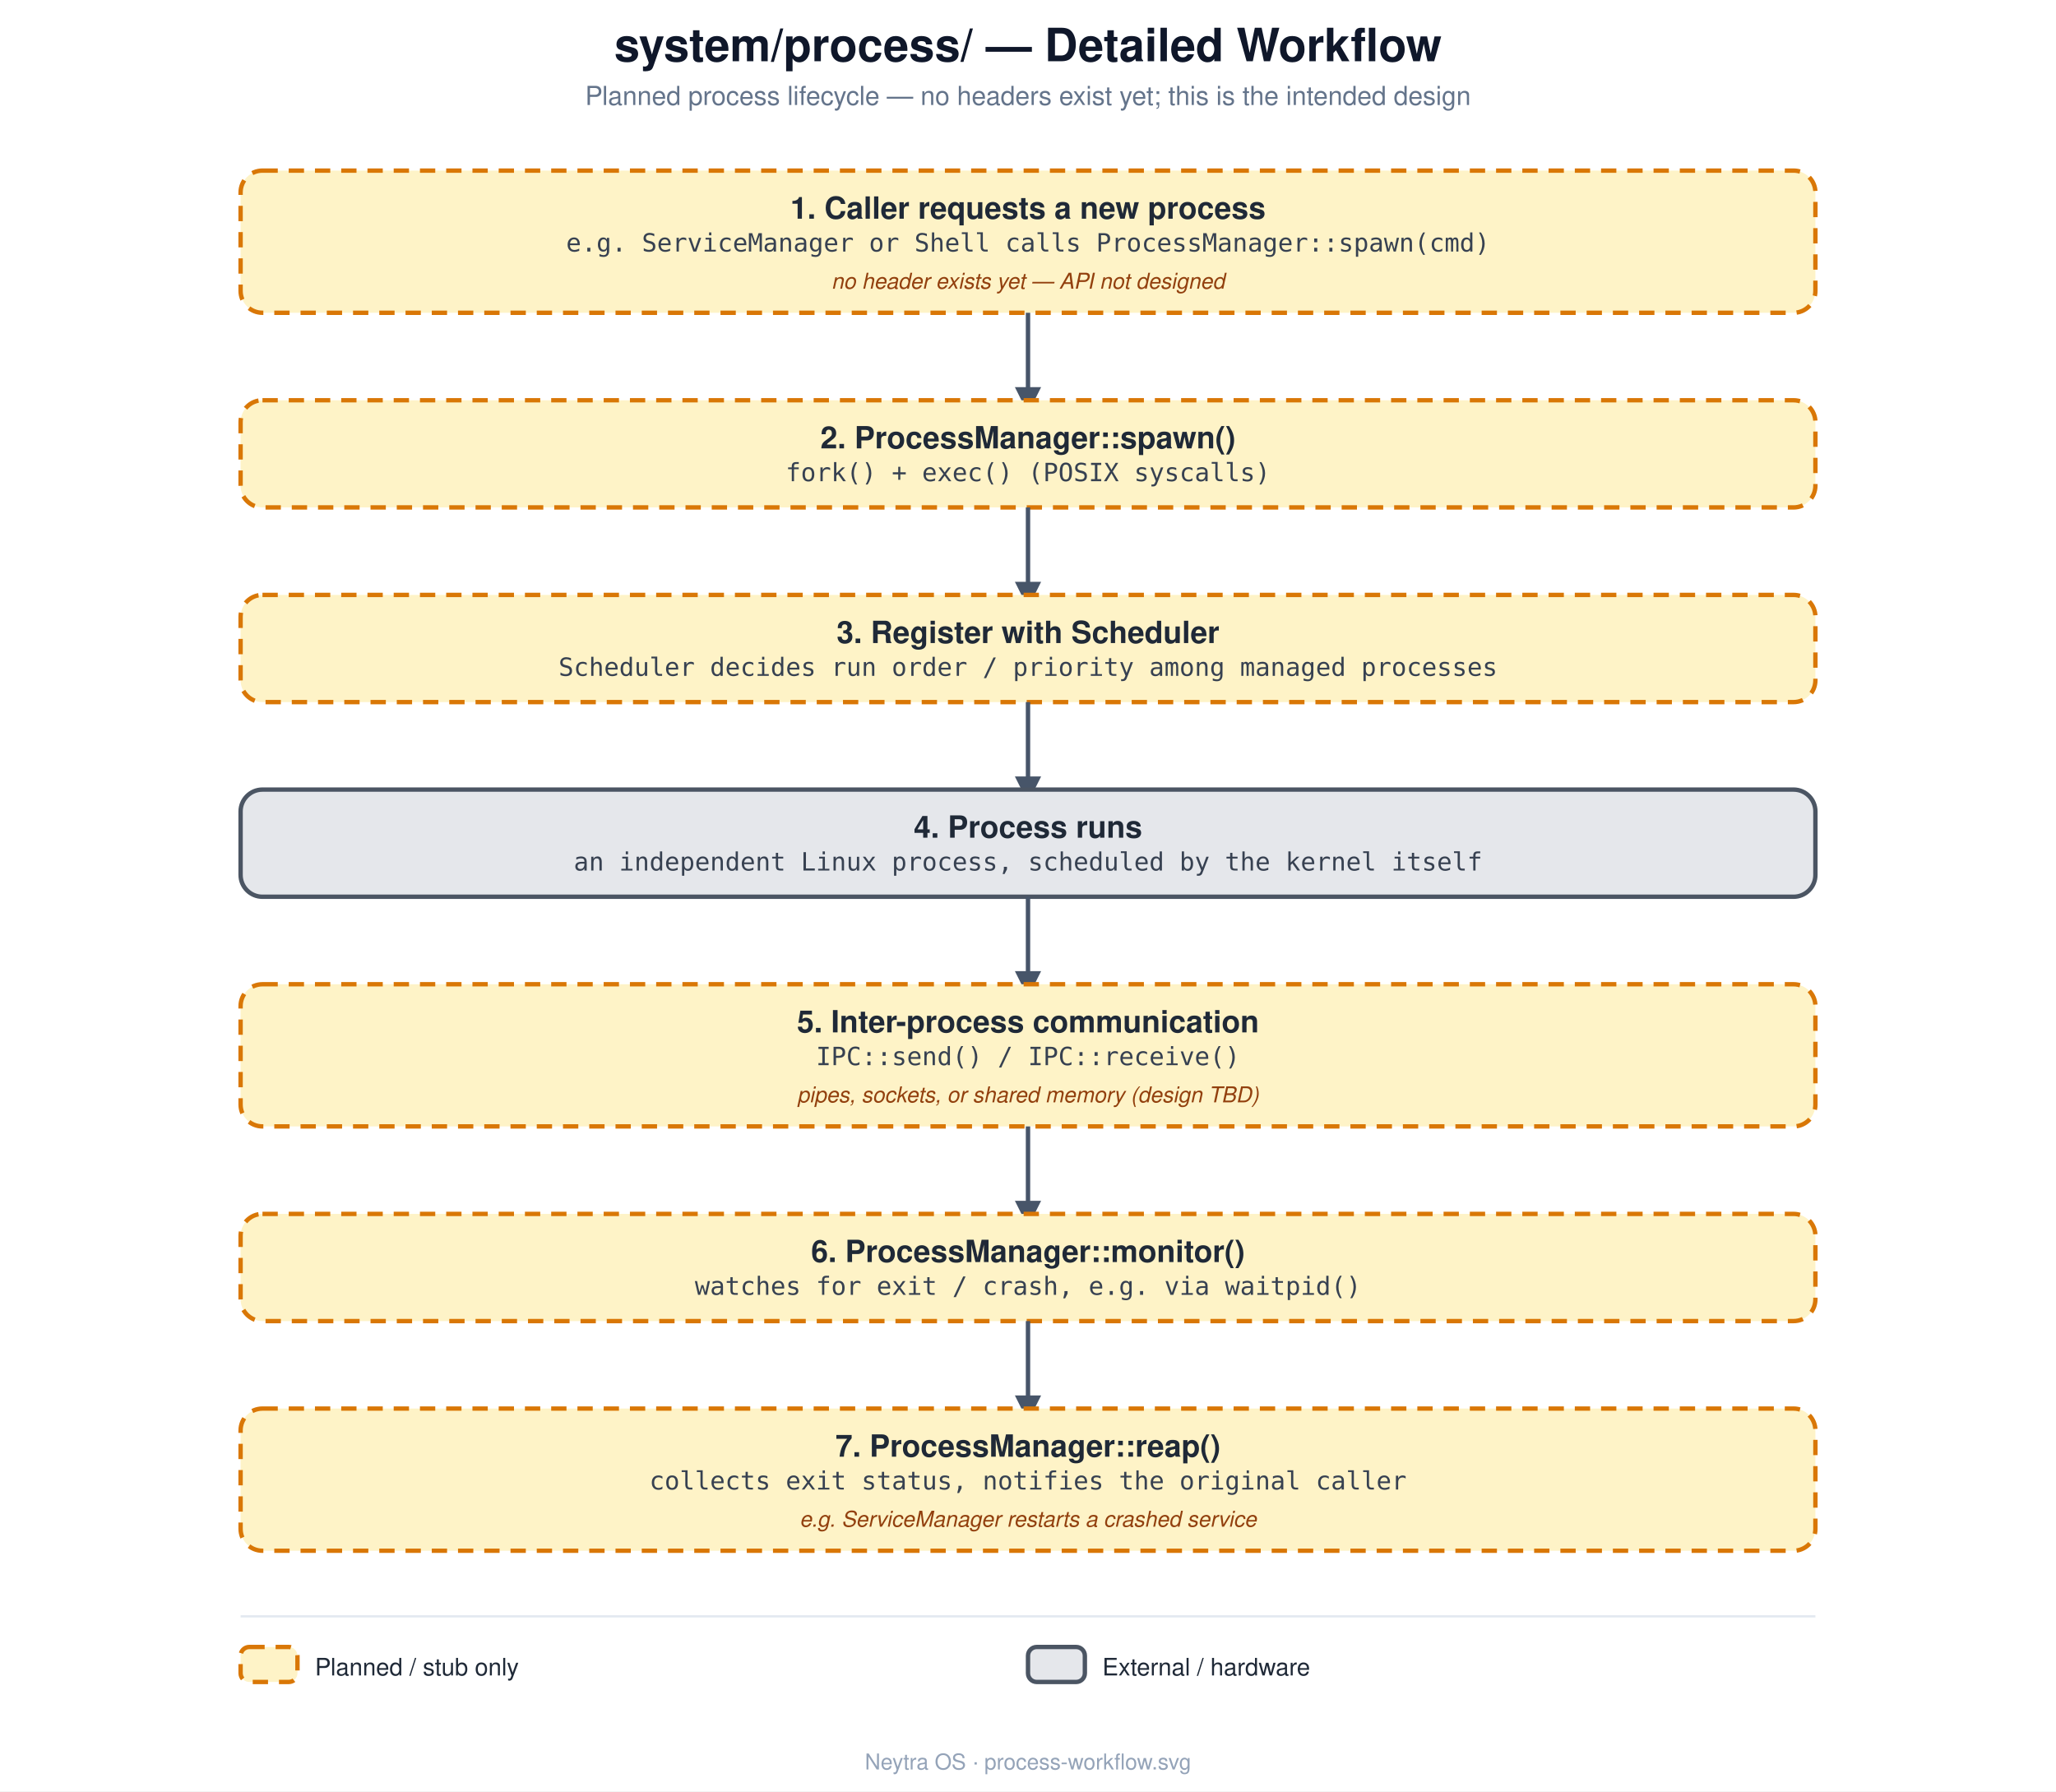
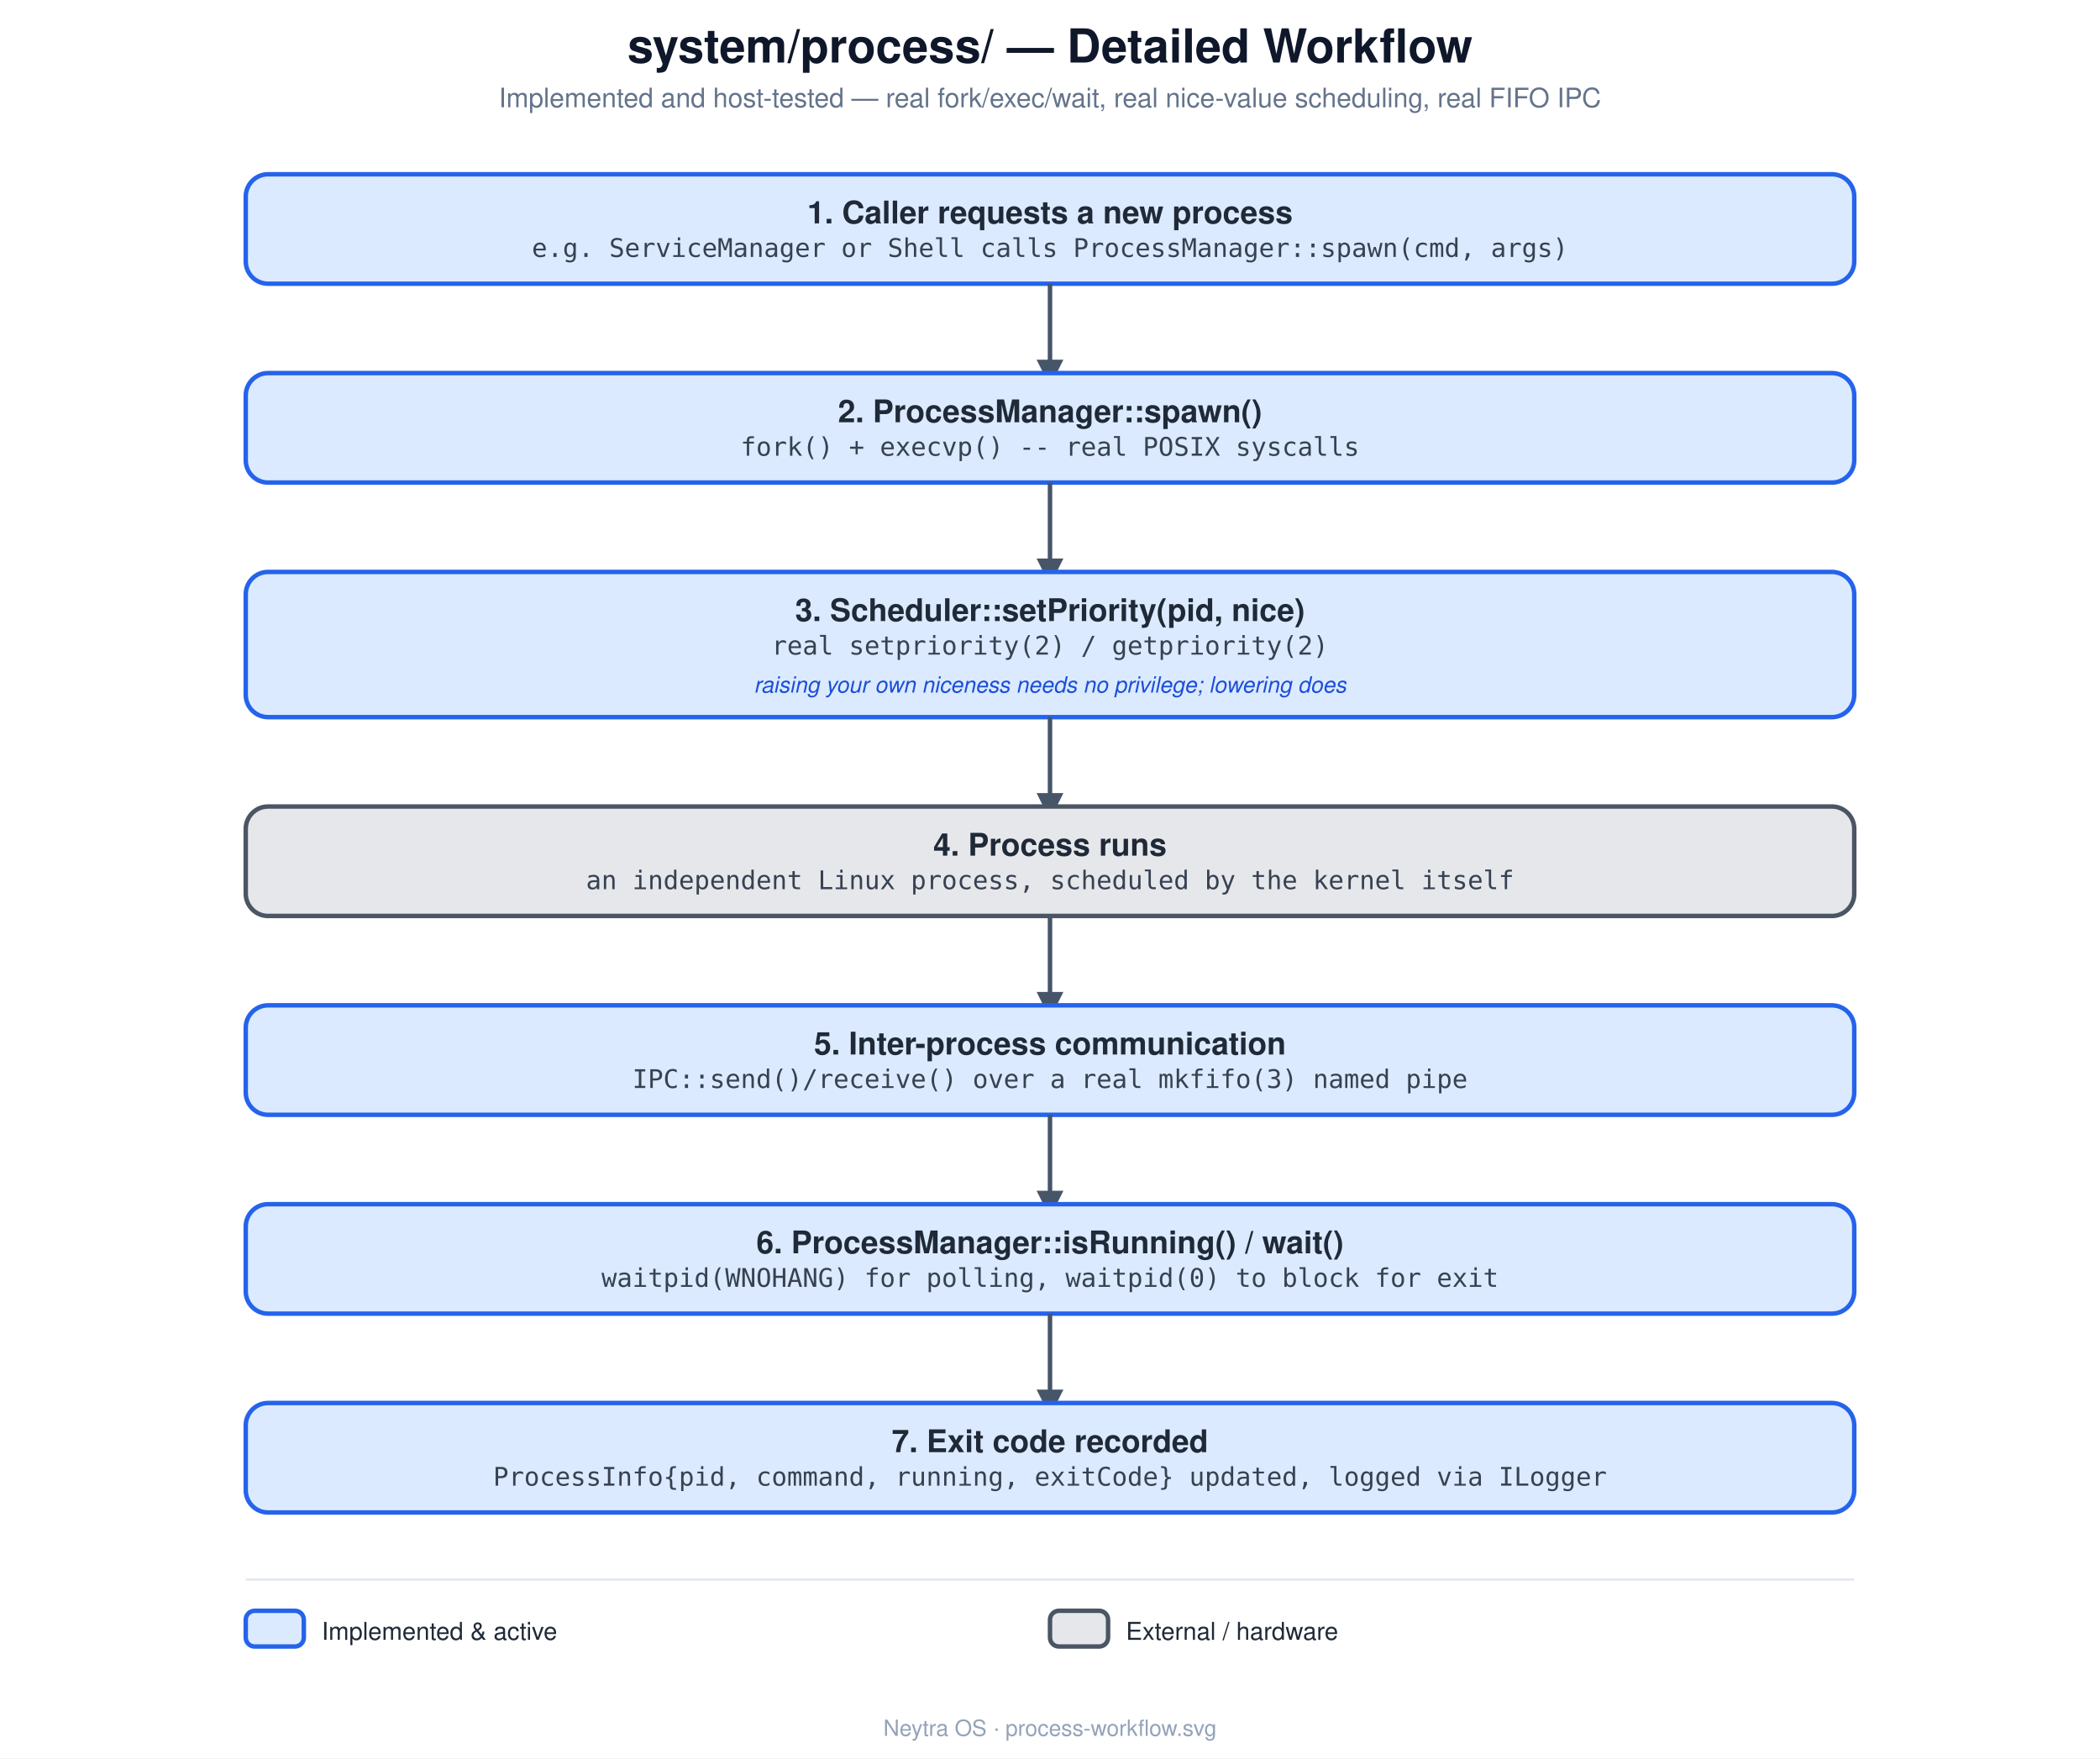
- <svg xmlns="http://www.w3.org/2000/svg" viewBox="0 0 940 819" font-family="Segoe UI, Verdana, Helvetica, Arial, sans-serif">
+ <svg xmlns="http://www.w3.org/2000/svg" viewBox="0 0 940 787" font-family="Segoe UI, Verdana, Helvetica, Arial, sans-serif">
  <defs>
    <marker id="arrow" viewBox="0 0 10 10" refX="5" refY="5" markerWidth="6" markerHeight="6" orient="auto-start-reverse">
      <path d="M0,0 L10,5 L0,10 z" fill="#475569" />
    </marker>
  </defs>
-   <rect x="0" y="0" width="940" height="819" fill="#ffffff" />
+   <rect x="0" y="0" width="940" height="787" fill="#ffffff" />
  <text x="470" y="28" text-anchor="middle" font-size="21" font-weight="700" fill="#0f172a">system/process/ — Detailed Workflow</text>
-   <text x="470" y="48" text-anchor="middle" font-size="12" fill="#64748b">Planned process lifecycle — no headers exist yet; this is the intended design</text>
-   <rect x="110" y="78" width="720" height="65" rx="10" fill="#fef3c7" stroke="#d97706" stroke-width="2" stroke-dasharray="7,5" />
+   <text x="470" y="48" text-anchor="middle" font-size="12" fill="#64748b">Implemented and host-tested — real fork/exec/wait, real nice-value scheduling, real FIFO IPC</text>
+   <rect x="110" y="78" width="720" height="49" rx="10" fill="#dbeafe" stroke="#2563eb" stroke-width="2" />
  <text x="470" y="100" text-anchor="middle" font-size="14" font-weight="700" fill="#1f2937">1. Caller requests a new process</text>
-   <text x="470" y="115" text-anchor="middle" font-size="11.5" font-family="Consolas, monospace" fill="#374151">e.g. ServiceManager or Shell calls ProcessManager::spawn(cmd)</text>
-   <text x="470" y="132" text-anchor="middle" font-size="10" font-style="italic" fill="#92400e">no header exists yet — API not designed</text>
-   <line x1="470" y1="143" x2="470" y2="183" stroke="#475569" stroke-width="2" marker-end="url(#arrow)" />
-   <rect x="110" y="183" width="720" height="49" rx="10" fill="#fef3c7" stroke="#d97706" stroke-width="2" stroke-dasharray="7,5" />
-   <text x="470" y="205" text-anchor="middle" font-size="14" font-weight="700" fill="#1f2937">2. ProcessManager::spawn()</text>
-   <text x="470" y="220" text-anchor="middle" font-size="11.5" font-family="Consolas, monospace" fill="#374151">fork() + exec()  (POSIX syscalls)</text>
-   <line x1="470" y1="232" x2="470" y2="272" stroke="#475569" stroke-width="2" marker-end="url(#arrow)" />
-   <rect x="110" y="272" width="720" height="49" rx="10" fill="#fef3c7" stroke="#d97706" stroke-width="2" stroke-dasharray="7,5" />
-   <text x="470" y="294" text-anchor="middle" font-size="14" font-weight="700" fill="#1f2937">3. Register with Scheduler</text>
-   <text x="470" y="309" text-anchor="middle" font-size="11.5" font-family="Consolas, monospace" fill="#374151">Scheduler decides run order / priority among managed processes</text>
+   <text x="470" y="115" text-anchor="middle" font-size="11.5" font-family="Consolas, monospace" fill="#374151">e.g. ServiceManager or Shell calls ProcessManager::spawn(cmd, args)</text>
+   <line x1="470" y1="127" x2="470" y2="167" stroke="#475569" stroke-width="2" marker-end="url(#arrow)" />
+   <rect x="110" y="167" width="720" height="49" rx="10" fill="#dbeafe" stroke="#2563eb" stroke-width="2" />
+   <text x="470" y="189" text-anchor="middle" font-size="14" font-weight="700" fill="#1f2937">2. ProcessManager::spawn()</text>
+   <text x="470" y="204" text-anchor="middle" font-size="11.5" font-family="Consolas, monospace" fill="#374151">fork() + execvp()  -- real POSIX syscalls</text>
+   <line x1="470" y1="216" x2="470" y2="256" stroke="#475569" stroke-width="2" marker-end="url(#arrow)" />
+   <rect x="110" y="256" width="720" height="65" rx="10" fill="#dbeafe" stroke="#2563eb" stroke-width="2" />
+   <text x="470" y="278" text-anchor="middle" font-size="14" font-weight="700" fill="#1f2937">3. Scheduler::setPriority(pid, nice)</text>
+   <text x="470" y="293" text-anchor="middle" font-size="11.5" font-family="Consolas, monospace" fill="#374151">real setpriority(2) / getpriority(2)</text>
+   <text x="470" y="310" text-anchor="middle" font-size="10" font-style="italic" fill="#1d4ed8">raising your own niceness needs no privilege; lowering does</text>
  <line x1="470" y1="321" x2="470" y2="361" stroke="#475569" stroke-width="2" marker-end="url(#arrow)" />
  <rect x="110" y="361" width="720" height="49" rx="10" fill="#e5e7eb" stroke="#4b5563" stroke-width="2" />
  <text x="470" y="383" text-anchor="middle" font-size="14" font-weight="700" fill="#1f2937">4. Process runs</text>
  <text x="470" y="398" text-anchor="middle" font-size="11.5" font-family="Consolas, monospace" fill="#374151">an independent Linux process, scheduled by the kernel itself</text>
  <line x1="470" y1="410" x2="470" y2="450" stroke="#475569" stroke-width="2" marker-end="url(#arrow)" />
-   <rect x="110" y="450" width="720" height="65" rx="10" fill="#fef3c7" stroke="#d97706" stroke-width="2" stroke-dasharray="7,5" />
+   <rect x="110" y="450" width="720" height="49" rx="10" fill="#dbeafe" stroke="#2563eb" stroke-width="2" />
  <text x="470" y="472" text-anchor="middle" font-size="14" font-weight="700" fill="#1f2937">5. Inter-process communication</text>
-   <text x="470" y="487" text-anchor="middle" font-size="11.5" font-family="Consolas, monospace" fill="#374151">IPC::send() / IPC::receive()</text>
-   <text x="470" y="504" text-anchor="middle" font-size="10" font-style="italic" fill="#92400e">pipes, sockets, or shared memory (design TBD)</text>
-   <line x1="470" y1="515" x2="470" y2="555" stroke="#475569" stroke-width="2" marker-end="url(#arrow)" />
-   <rect x="110" y="555" width="720" height="49" rx="10" fill="#fef3c7" stroke="#d97706" stroke-width="2" stroke-dasharray="7,5" />
-   <text x="470" y="577" text-anchor="middle" font-size="14" font-weight="700" fill="#1f2937">6. ProcessManager::monitor()</text>
-   <text x="470" y="592" text-anchor="middle" font-size="11.5" font-family="Consolas, monospace" fill="#374151">watches for exit / crash, e.g. via waitpid()</text>
-   <line x1="470" y1="604" x2="470" y2="644" stroke="#475569" stroke-width="2" marker-end="url(#arrow)" />
-   <rect x="110" y="644" width="720" height="65" rx="10" fill="#fef3c7" stroke="#d97706" stroke-width="2" stroke-dasharray="7,5" />
-   <text x="470" y="666" text-anchor="middle" font-size="14" font-weight="700" fill="#1f2937">7. ProcessManager::reap()</text>
-   <text x="470" y="681" text-anchor="middle" font-size="11.5" font-family="Consolas, monospace" fill="#374151">collects exit status, notifies the original caller</text>
-   <text x="470" y="698" text-anchor="middle" font-size="10" font-style="italic" fill="#92400e">e.g. ServiceManager restarts a crashed service</text>
-   <line x1="110" y1="739" x2="830" y2="739" stroke="#e2e8f0" stroke-width="1" />
-   <rect x="110" y="753" width="26" height="16" rx="4" fill="#fef3c7" stroke="#d97706" stroke-width="2" stroke-dasharray="7,5" />
-   <text x="144" y="766" font-size="11" fill="#1f2937">Planned / stub only</text>
-   <rect x="470" y="753" width="26" height="16" rx="4" fill="#e5e7eb" stroke="#4b5563" stroke-width="2" />
-   <text x="504" y="766" font-size="11" fill="#1f2937">External / hardware</text>
-   <text x="470" y="809" text-anchor="middle" font-size="10" fill="#94a3b8">Neytra OS · process-workflow.svg</text>
+   <text x="470" y="487" text-anchor="middle" font-size="11.5" font-family="Consolas, monospace" fill="#374151">IPC::send()/receive() over a real mkfifo(3) named pipe</text>
+   <line x1="470" y1="499" x2="470" y2="539" stroke="#475569" stroke-width="2" marker-end="url(#arrow)" />
+   <rect x="110" y="539" width="720" height="49" rx="10" fill="#dbeafe" stroke="#2563eb" stroke-width="2" />
+   <text x="470" y="561" text-anchor="middle" font-size="14" font-weight="700" fill="#1f2937">6. ProcessManager::isRunning() / wait()</text>
+   <text x="470" y="576" text-anchor="middle" font-size="11.5" font-family="Consolas, monospace" fill="#374151">waitpid(WNOHANG) for polling, waitpid(0) to block for exit</text>
+   <line x1="470" y1="588" x2="470" y2="628" stroke="#475569" stroke-width="2" marker-end="url(#arrow)" />
+   <rect x="110" y="628" width="720" height="49" rx="10" fill="#dbeafe" stroke="#2563eb" stroke-width="2" />
+   <text x="470" y="650" text-anchor="middle" font-size="14" font-weight="700" fill="#1f2937">7. Exit code recorded</text>
+   <text x="470" y="665" text-anchor="middle" font-size="11.5" font-family="Consolas, monospace" fill="#374151">ProcessInfo{pid, command, running, exitCode} updated, logged via ILogger</text>
+   <line x1="110" y1="707" x2="830" y2="707" stroke="#e2e8f0" stroke-width="1" />
+   <rect x="110" y="721" width="26" height="16" rx="4" fill="#dbeafe" stroke="#2563eb" stroke-width="2" />
+   <text x="144" y="734" font-size="11" fill="#1f2937">Implemented &amp; active</text>
+   <rect x="470" y="721" width="26" height="16" rx="4" fill="#e5e7eb" stroke="#4b5563" stroke-width="2" />
+   <text x="504" y="734" font-size="11" fill="#1f2937">External / hardware</text>
+   <text x="470" y="777" text-anchor="middle" font-size="10" fill="#94a3b8">Neytra OS · process-workflow.svg</text>
</svg>
